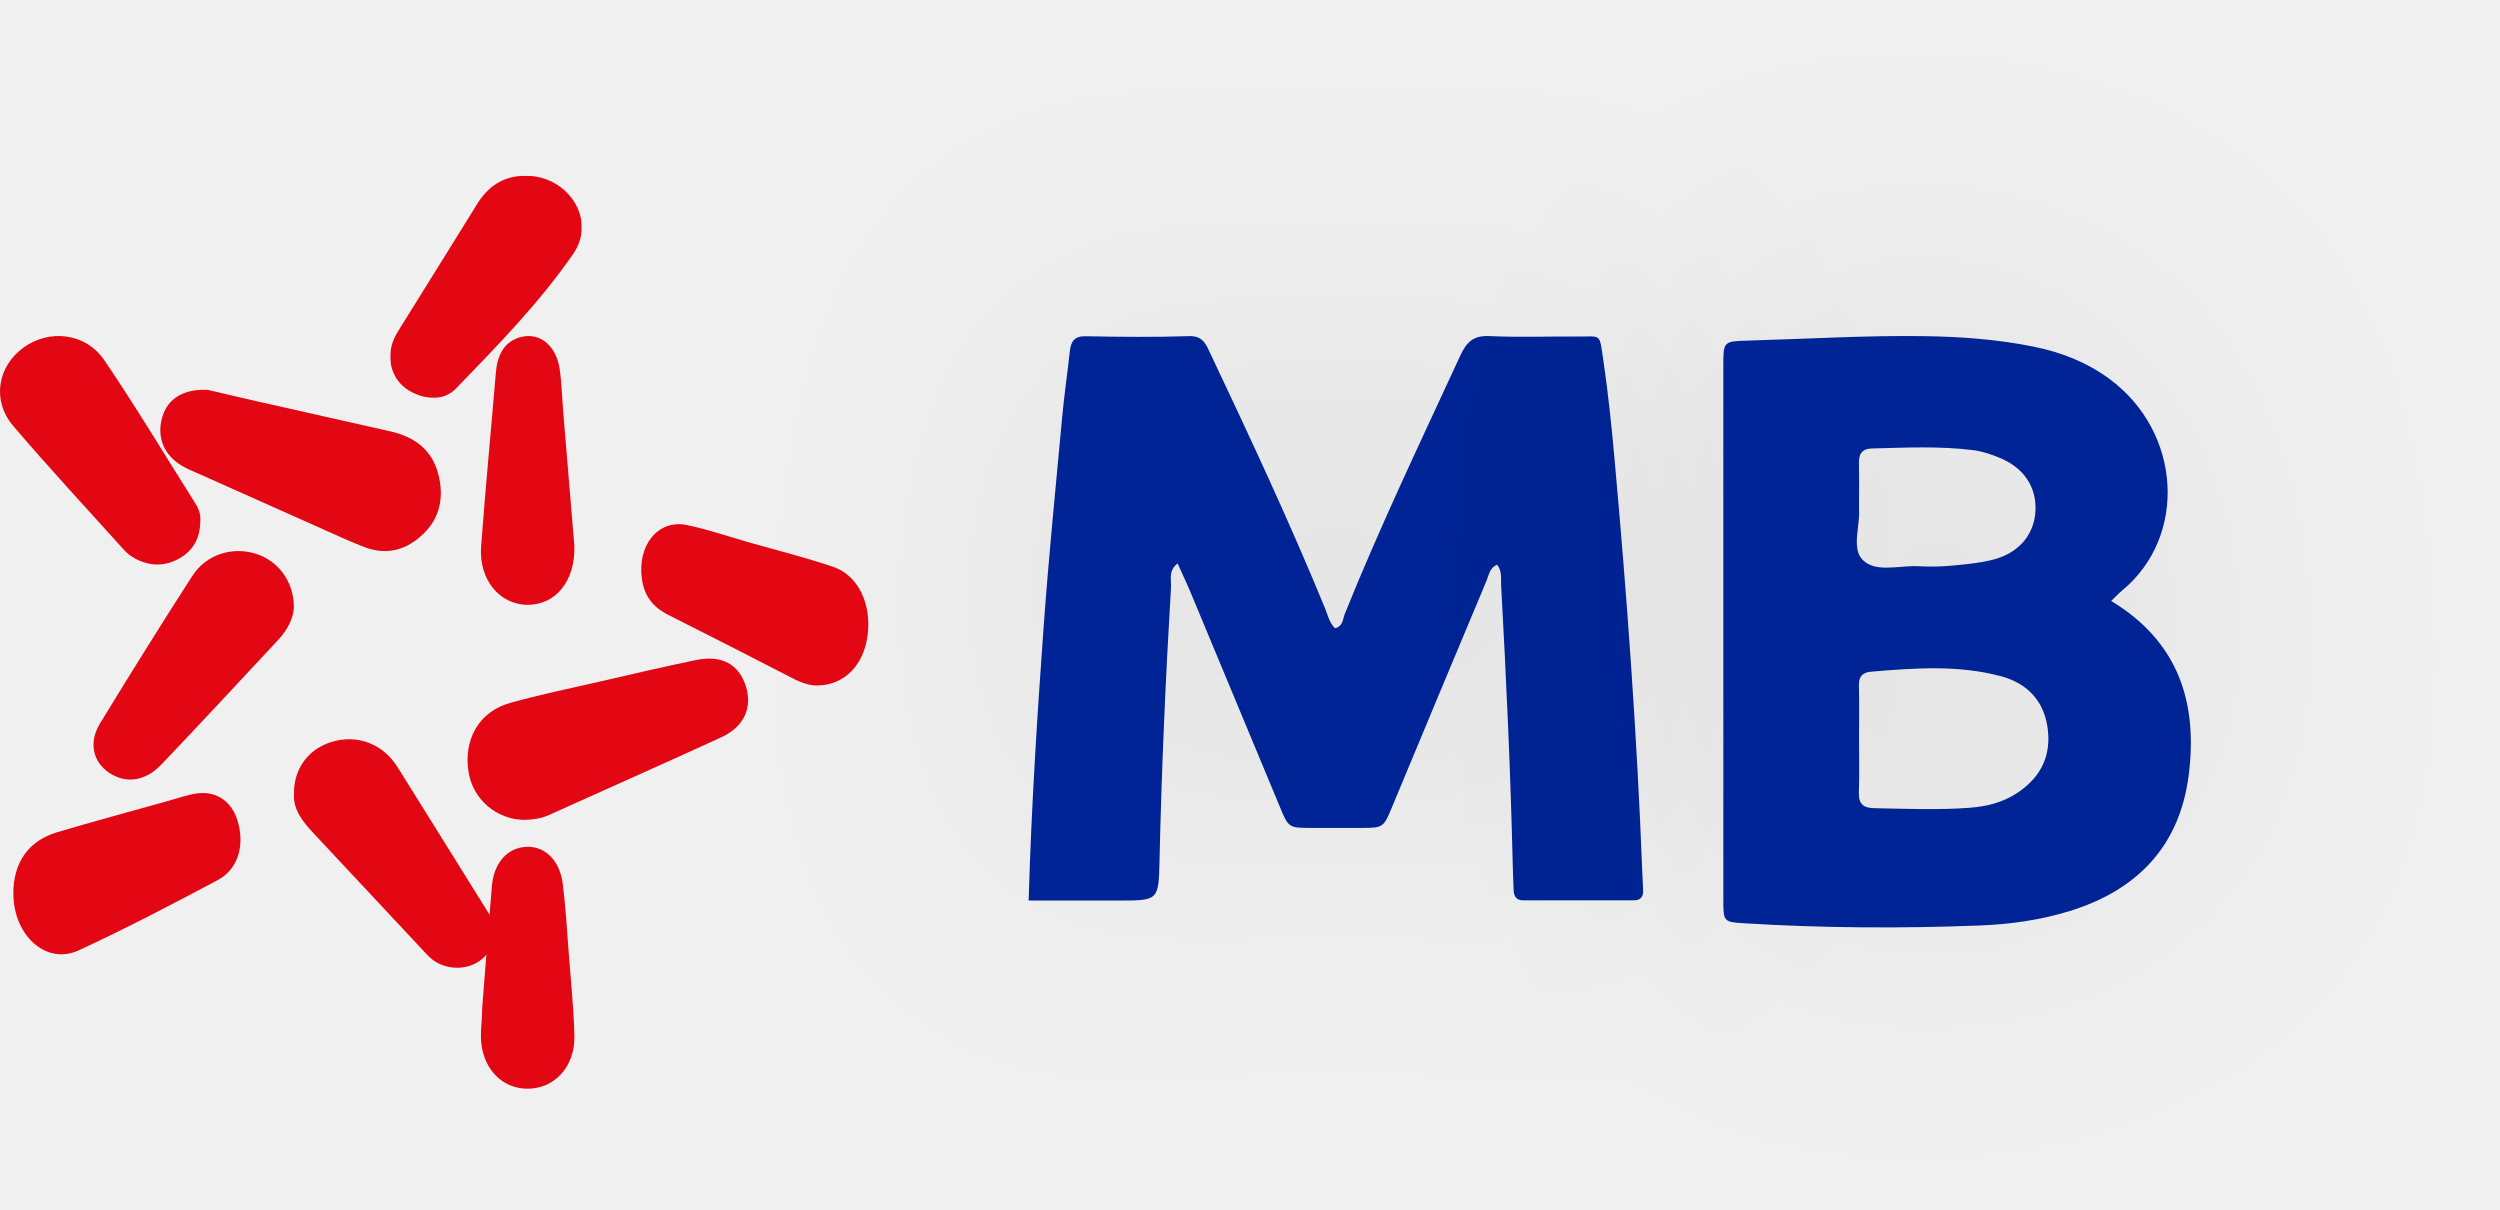
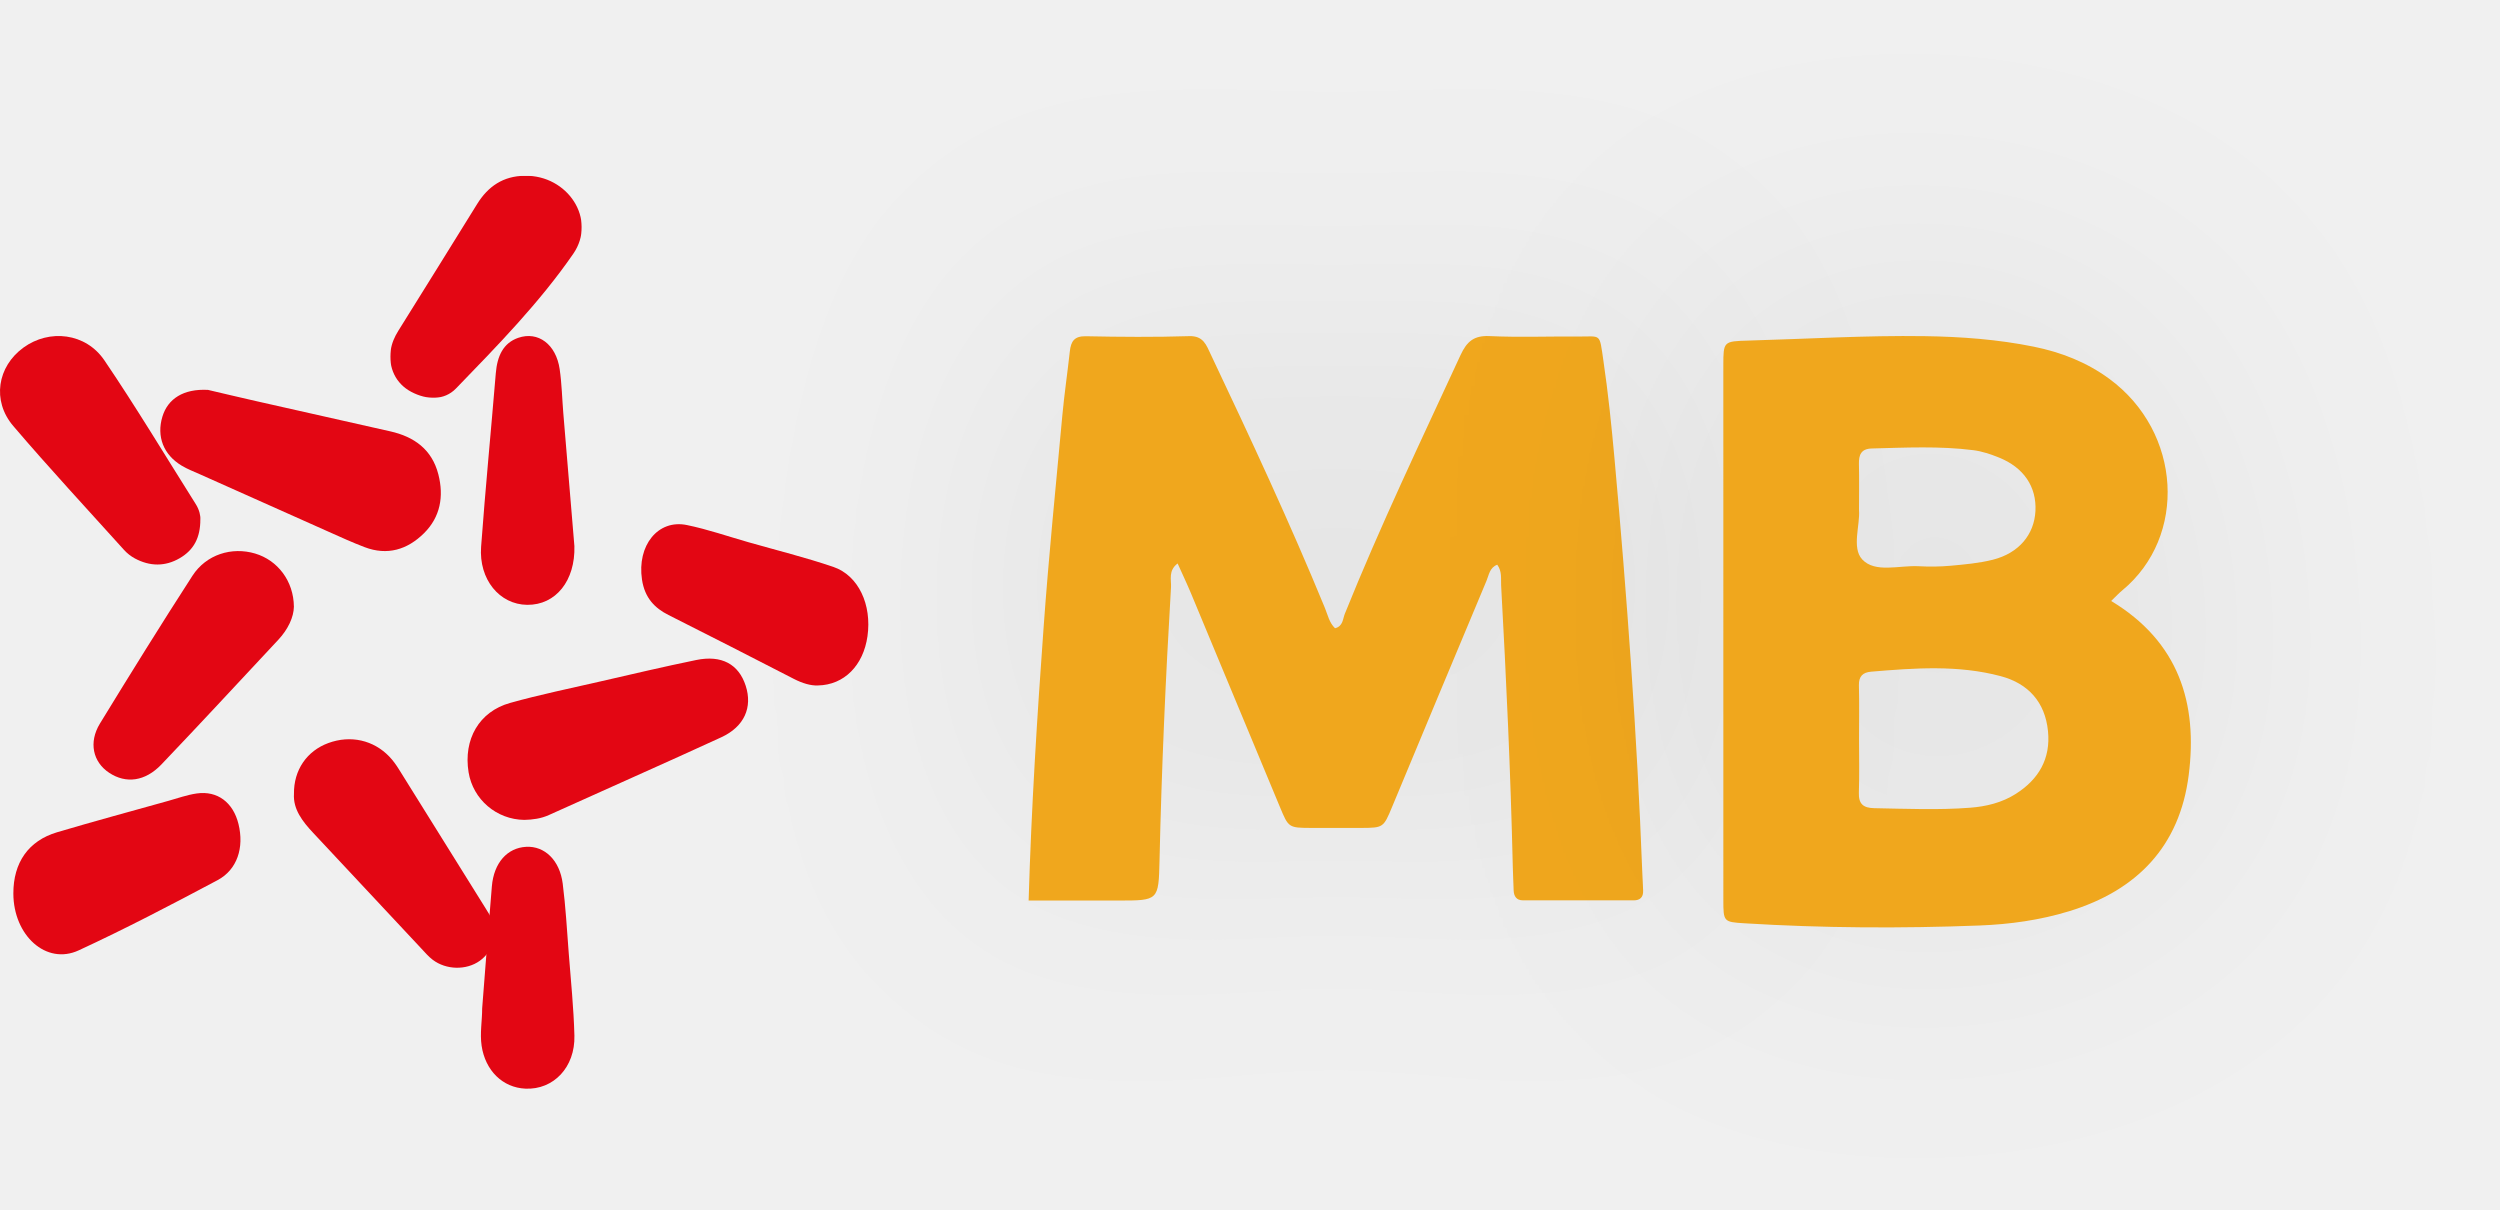
<svg xmlns="http://www.w3.org/2000/svg" xmlns:xlink="http://www.w3.org/1999/xlink" width="186px" height="90px" viewBox="0 0 186 90" version="1.1">
  <defs>
    <path d="M76.53,54 C76.736,47.013 77.164,40.302 77.65,33.596 C78.028,28.374 78.551,23.163 79.034,17.949 C79.183,16.341 79.419,14.741 79.596,13.135 C79.677,12.396 79.931,11.998 80.79,12.016 C83.352,12.069 85.917,12.089 88.478,12.009 C89.534,11.975 89.752,12.675 90.079,13.364 C93.032,19.602 95.953,25.855 98.577,32.243 C98.789,32.76 98.898,33.332 99.326,33.74 C99.922,33.6 99.902,33.047 100.052,32.674 C102.681,26.145 105.715,19.803 108.663,13.42 C109.132,12.405 109.664,11.949 110.825,12.005 C113,12.108 115.182,12.02 117.36,12.039 C119.158,12.054 118.982,11.723 119.292,13.827 C119.651,16.255 119.899,18.702 120.121,21.148 C121.047,31.388 121.794,41.641 122.187,51.919 C122.205,52.372 122.236,52.823 122.249,53.276 C122.264,53.747 122.023,53.986 121.56,53.986 C118.805,53.989 116.05,53.992 113.295,53.984 C112.826,53.982 112.628,53.683 112.615,53.232 C112.597,52.651 112.565,52.069 112.552,51.487 C112.39,44.504 112.068,37.527 111.684,30.554 C111.656,30.062 111.768,29.529 111.396,29.015 C110.829,29.224 110.774,29.786 110.598,30.206 C108.25,35.796 105.921,41.395 103.589,46.993 C102.927,48.586 102.93,48.59 101.249,48.598 C100.031,48.603 98.813,48.602 97.596,48.598 C95.869,48.592 95.87,48.59 95.226,47.04 C93.02,41.739 90.818,36.437 88.607,31.138 C88.314,30.434 87.985,29.745 87.615,28.921 C86.904,29.457 87.155,30.143 87.123,30.692 C86.72,37.471 86.42,44.254 86.268,51.044 C86.201,54 86.184,54 83.219,54 C81.05,54 78.882,54 76.53,54" id="path-1" />
    <filter x="-77.6%" y="-89.3%" width="255.3%" height="269.0%" filterUnits="objectBoundingBox" id="filter-2">
      <feOffset dx="0" dy="-2" in="SourceAlpha" result="shadowOffsetOuter1" />
      <feGaussianBlur stdDeviation="11.5" in="shadowOffsetOuter1" result="shadowBlurOuter1" />
      <feColorMatrix values="0 0 0 0 0   0 0 0 0 0   0 0 0 0 0  0 0 0 0.069 0" type="matrix" in="shadowBlurOuter1" />
    </filter>
    <polygon id="path-3" points="0.213 0.077 14.46 0.077 14.46 16.599 0.213 16.599" />
    <path d="M149.969,46.068 C148.938,46.722 147.776,47.002 146.588,47.094 C144.215,47.278 141.835,47.172 139.457,47.129 C138.625,47.114 138.268,46.817 138.3,45.951 C138.347,44.625 138.312,43.298 138.313,41.971 C138.313,40.644 138.338,39.316 138.303,37.99 C138.286,37.315 138.593,37.026 139.212,36.973 C142.443,36.702 145.684,36.458 148.863,37.309 C150.903,37.855 152.156,39.236 152.371,41.396 C152.577,43.451 151.678,44.984 149.969,46.068 M138.311,24.951 C138.311,23.669 138.331,22.603 138.305,21.539 C138.287,20.84 138.461,20.387 139.269,20.367 C141.787,20.303 144.307,20.175 146.815,20.493 C147.462,20.574 148.107,20.793 148.718,21.039 C150.571,21.783 151.529,23.218 151.437,25.017 C151.348,26.774 150.205,28.154 148.269,28.643 C147.248,28.901 146.18,28.994 145.128,29.091 C144.338,29.164 143.536,29.169 142.743,29.127 C141.304,29.05 139.5,29.655 138.543,28.614 C137.756,27.759 138.4,26.057 138.311,24.951 M157.071,31.712 C157.425,31.373 157.648,31.129 157.9,30.921 C162.741,26.917 162.331,19.157 156.934,15.186 C155.247,13.944 153.337,13.203 151.304,12.791 C148.632,12.25 145.923,12.05 143.2,12.01 C138.821,11.945 134.451,12.218 130.078,12.339 C128.232,12.39 128.217,12.401 128.216,14.189 C128.212,27.443 128.212,40.696 128.217,53.949 C128.217,55.57 128.234,55.598 129.787,55.693 C135.617,56.051 141.453,56.082 147.285,55.857 C149.529,55.77 151.77,55.461 153.944,54.795 C158.989,53.249 162.168,49.971 162.841,44.661 C163.519,39.322 162.11,34.754 157.071,31.712" id="path-5" />
    <filter x="-102.1%" y="-85.2%" width="304.1%" height="261.4%" filterUnits="objectBoundingBox" id="filter-6">
      <feOffset dx="0" dy="-2" in="SourceAlpha" result="shadowOffsetOuter1" />
      <feGaussianBlur stdDeviation="11.5" in="shadowOffsetOuter1" result="shadowBlurOuter1" />
      <feColorMatrix values="0 0 0 0 0   0 0 0 0 0   0 0 0 0 0  0 0 0 0.069 0" type="matrix" in="shadowBlurOuter1" />
    </filter>
  </defs>
  <g id="Symbols" stroke="none" stroke-width="1" fill="none" fill-rule="evenodd">
    <g id="#-FOOTER" transform="translate(-148, -333)">
      <g id="Group-5">
        <g transform="translate(0, 150)">
          <g id="Group-4" transform="translate(148, 196)">
            <g id="Group-2">
              <g id="Group-47">
                <g id="Group-46" transform="translate(0, 0)">
                  <g id="Group-26">
                    <g id="Fill-1">
                      <use fill="black" fill-opacity="1" filter="url(#filter-2)" xlink:href="#path-1" />
-                       <use fill="#002395" fill-rule="evenodd" xlink:href="#path-1" />
+                       <use fill="#f0a71d" fill-rule="evenodd" xlink:href="#path-1" />
                    </g>
                    <path d="M21.866,32.144 C21.85,32.912 21.438,33.814 20.713,34.591 C17.818,37.69 14.94,40.802 12.013,43.872 C10.799,45.146 9.371,45.322 8.122,44.495 C6.912,43.694 6.578,42.234 7.438,40.827 C9.692,37.142 11.97,33.47 14.317,29.838 C15.343,28.252 17.243,27.666 18.981,28.183 C20.647,28.679 21.848,30.212 21.866,32.144" id="Fill-3" fill="#E30613" />
                    <path d="M39.01,48 C36.941,47.976 35.191,46.48 34.862,44.453 C34.466,42.014 35.64,39.944 37.951,39.298 C40.165,38.679 42.42,38.216 44.661,37.701 C47.037,37.155 49.412,36.595 51.8,36.105 C53.692,35.716 54.961,36.418 55.48,38.021 C55.999,39.626 55.383,41.063 53.659,41.856 C49.4,43.817 45.109,45.704 40.839,47.638 C40.245,47.907 39.639,47.985 39.01,48" id="Fill-5" fill="#E30613" />
                    <path d="M42.735,27.63 C42.807,30.193 41.358,32.022 39.224,32 C37.169,31.98 35.616,30.113 35.794,27.681 C36.111,23.371 36.531,19.07 36.888,14.764 C36.994,13.49 37.44,12.522 38.555,12.135 C40.031,11.622 41.369,12.612 41.639,14.462 C41.797,15.542 41.82,16.647 41.91,17.74 C42.182,21.019 42.457,24.296 42.735,27.63" id="Fill-7" fill="#E30613" />
                    <path d="M15.474,16.008 C16.475,16.242 17.762,16.55 19.052,16.842 C22.382,17.596 25.713,18.342 29.044,19.094 C30.799,19.491 32.135,20.424 32.614,22.295 C33.032,23.928 32.765,25.46 31.552,26.665 C30.306,27.903 28.813,28.349 27.132,27.71 C26.219,27.364 25.329,26.953 24.435,26.556 C21.242,25.134 18.05,23.707 14.859,22.28 C14.412,22.081 13.952,21.904 13.532,21.654 C12.163,20.84 11.635,19.476 12.083,17.998 C12.485,16.667 13.652,15.911 15.474,16.008" id="Fill-9" fill="#E30613" />
                    <path d="M21.871,46.071 C21.846,44.289 22.833,42.868 24.429,42.282 C26.071,41.679 27.784,42.054 28.973,43.299 C29.238,43.576 29.465,43.893 29.667,44.216 C31.831,47.674 33.986,51.137 36.141,54.6 C36.309,54.871 36.488,55.143 36.598,55.435 C37.026,56.585 36.657,57.795 35.695,58.484 C34.7,59.197 33.195,59.174 32.183,58.4 C31.876,58.166 31.623,57.866 31.359,57.584 C28.674,54.714 25.996,51.838 23.306,48.971 C22.495,48.107 21.802,47.203 21.871,46.071" id="Fill-11" fill="#E30613" />
                    <path d="M14.906,25.637 C14.912,27.025 14.397,27.93 13.379,28.525 C12.287,29.165 11.143,29.145 10.032,28.546 C9.736,28.387 9.456,28.166 9.233,27.919 C6.47,24.855 3.661,21.827 0.986,18.693 C-0.619,16.811 -0.193,14.267 1.746,12.86 C3.673,11.461 6.378,11.762 7.767,13.81 C10.143,17.314 12.318,20.944 14.574,24.522 C14.833,24.933 14.927,25.386 14.906,25.637" id="Fill-13" fill="#E30613" />
                    <g id="Group-17" transform="translate(28.82317, 0)">
                      <mask id="mask-4" fill="white">
                        <use xlink:href="#path-3" />
                      </mask>
                      <g id="Clip-16" />
                      <path d="M10.226,0.077 C13.406,0.021 15.604,3.313 13.825,5.886 C11.313,9.521 8.189,12.716 5.102,15.903 C4.224,16.809 2.93,16.764 1.772,16.152 C0.62,15.542 0.058,14.354 0.25,13.046 C0.326,12.524 0.534,12.057 0.812,11.611 C2.771,8.468 4.73,5.326 6.678,2.176 C7.49,0.864 8.62,0.093 10.226,0.077" id="Fill-15" fill="#E30613" mask="url(#mask-4)" />
                    </g>
                    <path d="M35.873,62.024 C36.112,58.996 36.339,55.967 36.595,52.941 C36.742,51.198 37.739,50.078 39.148,50.003 C40.516,49.931 41.643,50.993 41.866,52.741 C42.085,54.46 42.182,56.197 42.315,57.927 C42.472,59.966 42.683,62.005 42.736,64.049 C42.797,66.406 41.177,68.088 39.097,67.996 C37.399,67.923 36.108,66.653 35.833,64.81 C35.694,63.875 35.875,62.954 35.873,62.024" id="Fill-18" fill="#E30613" />
                    <path d="M0.994,53.478 C0.989,51.18 2.115,49.551 4.253,48.918 C7,48.104 9.762,47.357 12.517,46.586 C13.22,46.389 13.921,46.137 14.634,46.034 C16.176,45.811 17.349,46.703 17.743,48.305 C18.175,50.059 17.655,51.702 16.185,52.485 C12.769,54.303 9.338,56.096 5.854,57.707 C3.433,58.826 1,56.594 0.994,53.478" id="Fill-20" fill="#E30613" />
                    <path d="M60.85,37.998 C60.324,38.024 59.69,37.833 59.069,37.513 C55.961,35.916 52.853,34.321 49.734,32.755 C48.721,32.247 47.97,31.492 47.764,30.122 C47.384,27.588 48.951,25.622 51.098,26.062 C52.639,26.378 54.151,26.904 55.676,27.339 C57.786,27.942 59.915,28.467 62.001,29.178 C63.876,29.817 64.874,31.994 64.54,34.34 C64.231,36.502 62.817,37.962 60.85,37.998" id="Fill-22" fill="#E30613" />
                    <g id="Fill-24">
                      <use fill="black" fill-opacity="1" filter="url(#filter-6)" xlink:href="#path-5" />
-                       <use fill="#002395" fill-rule="evenodd" xlink:href="#path-5" />
+                       <use fill="#f0a71d" fill-rule="evenodd" xlink:href="#path-5" />
                    </g>
                  </g>
                </g>
              </g>
            </g>
          </g>
        </g>
      </g>
    </g>
  </g>
</svg>
